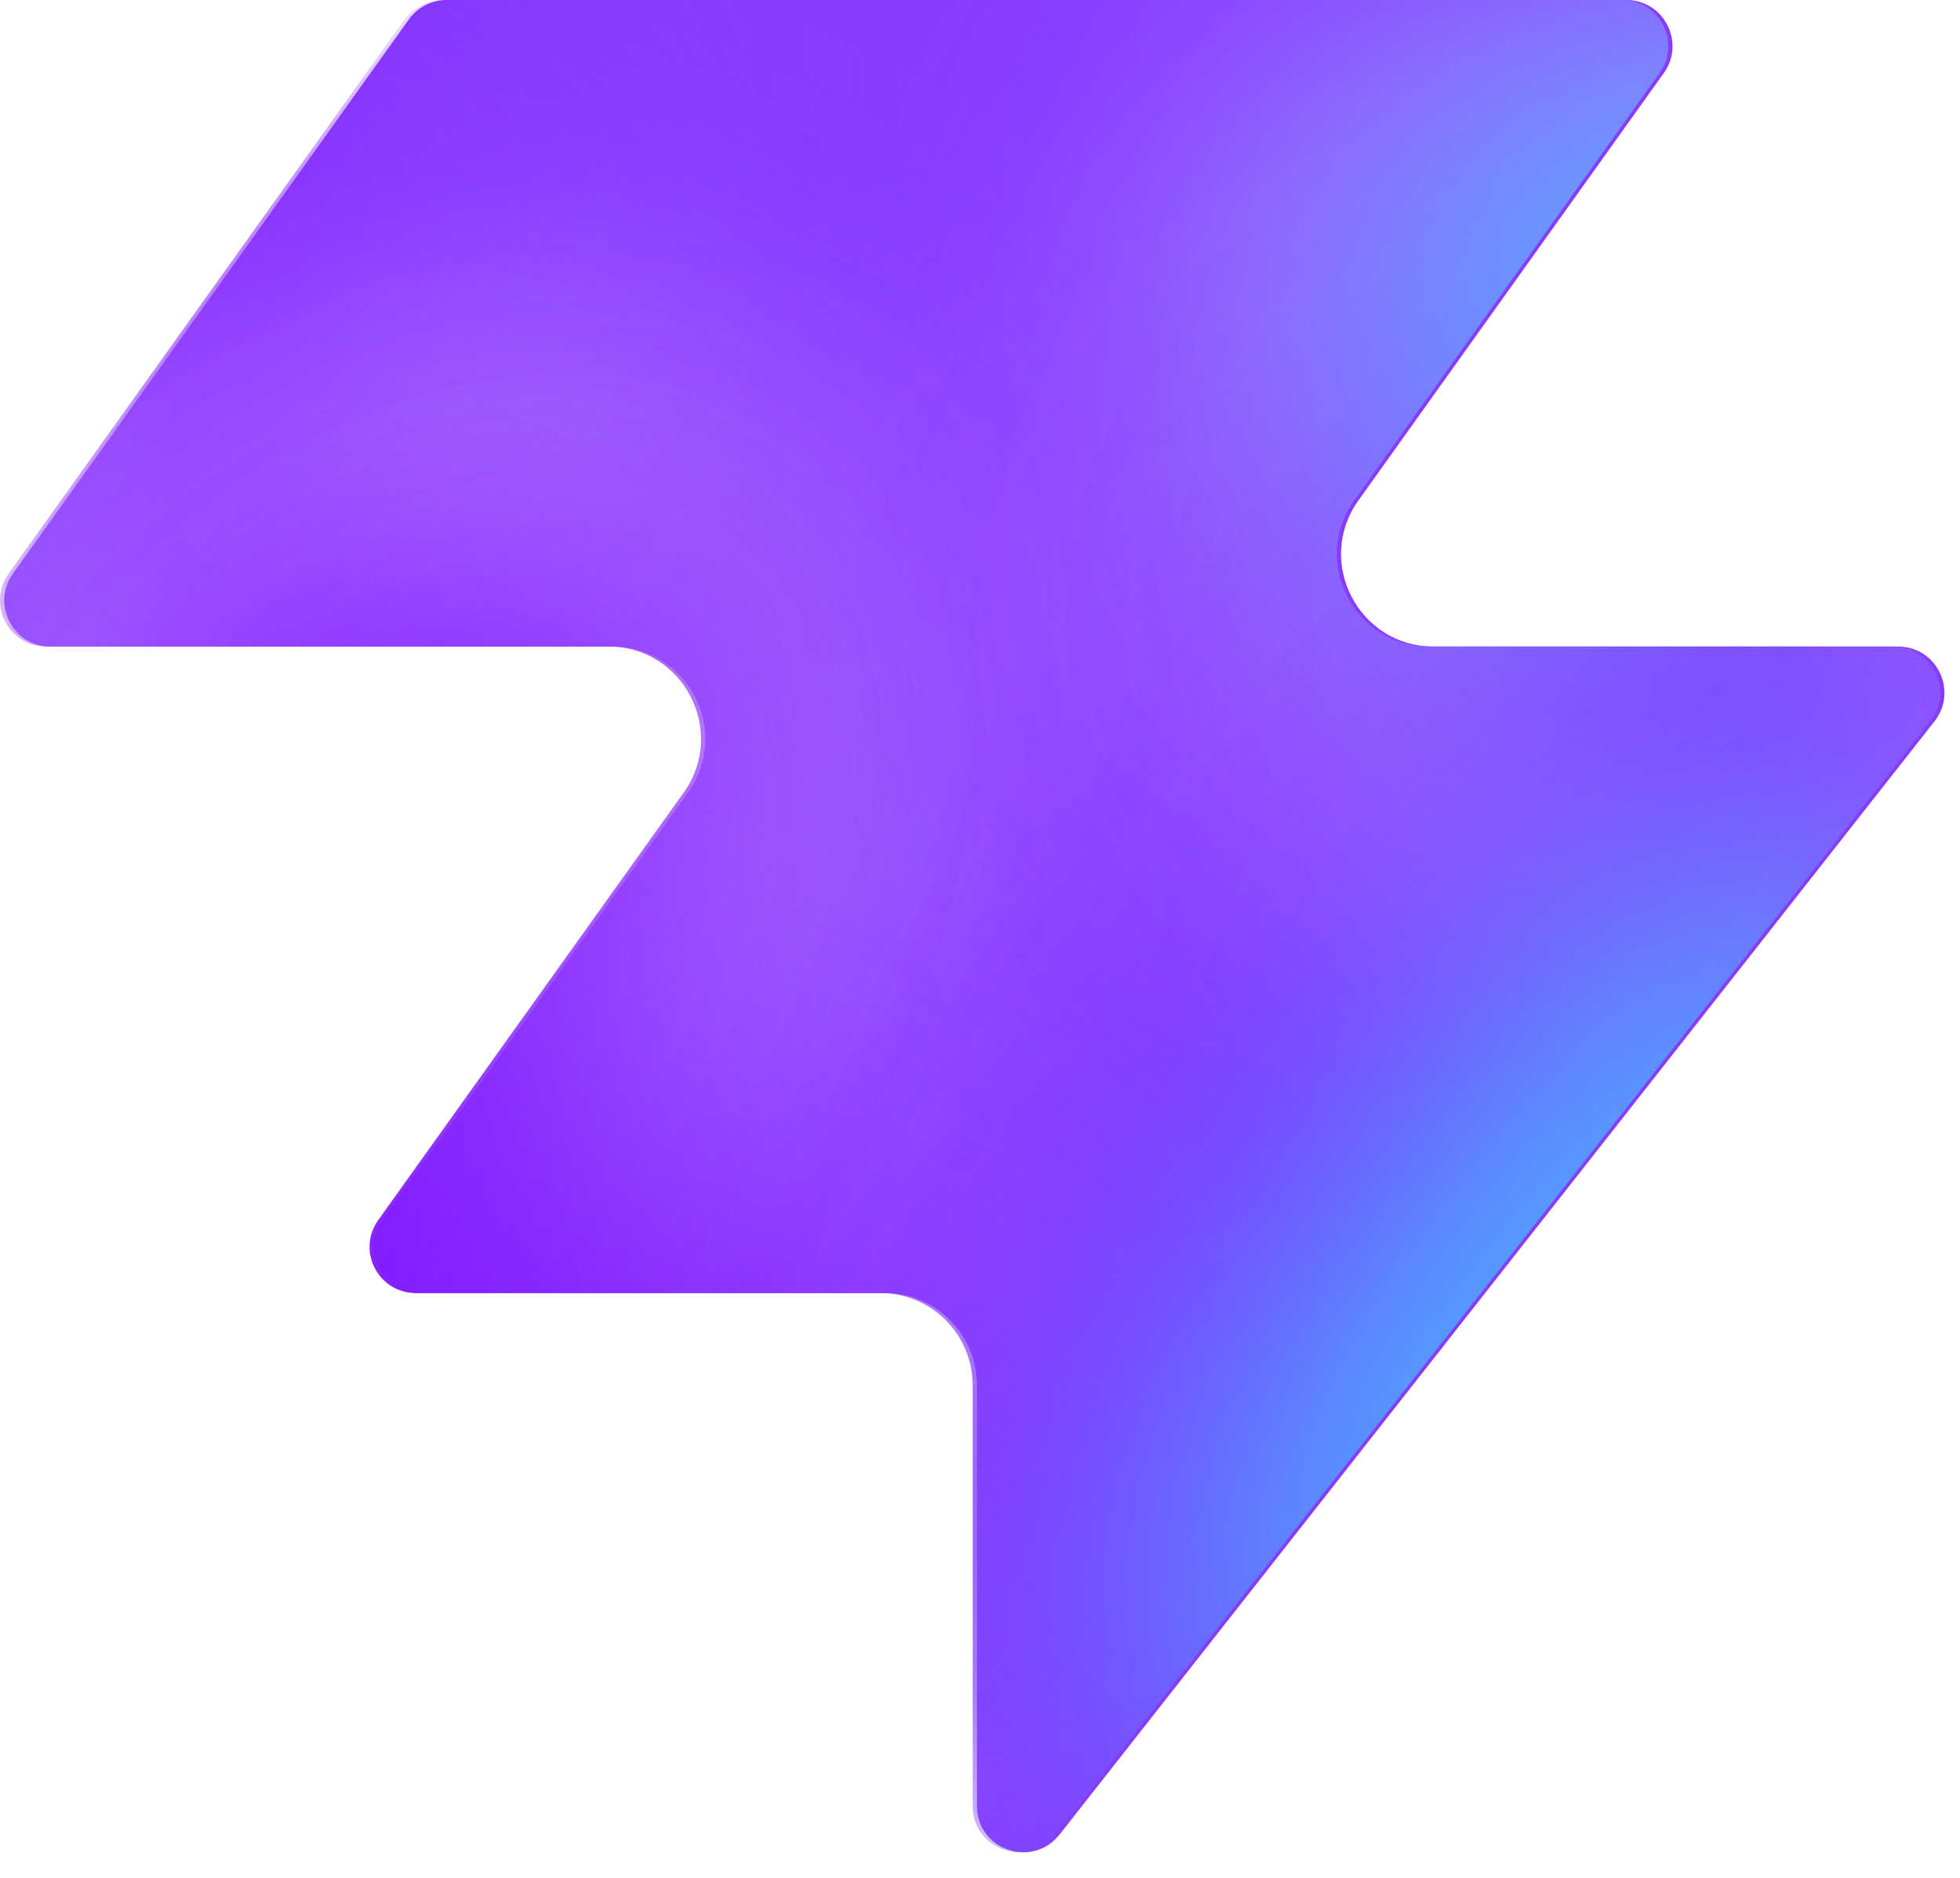
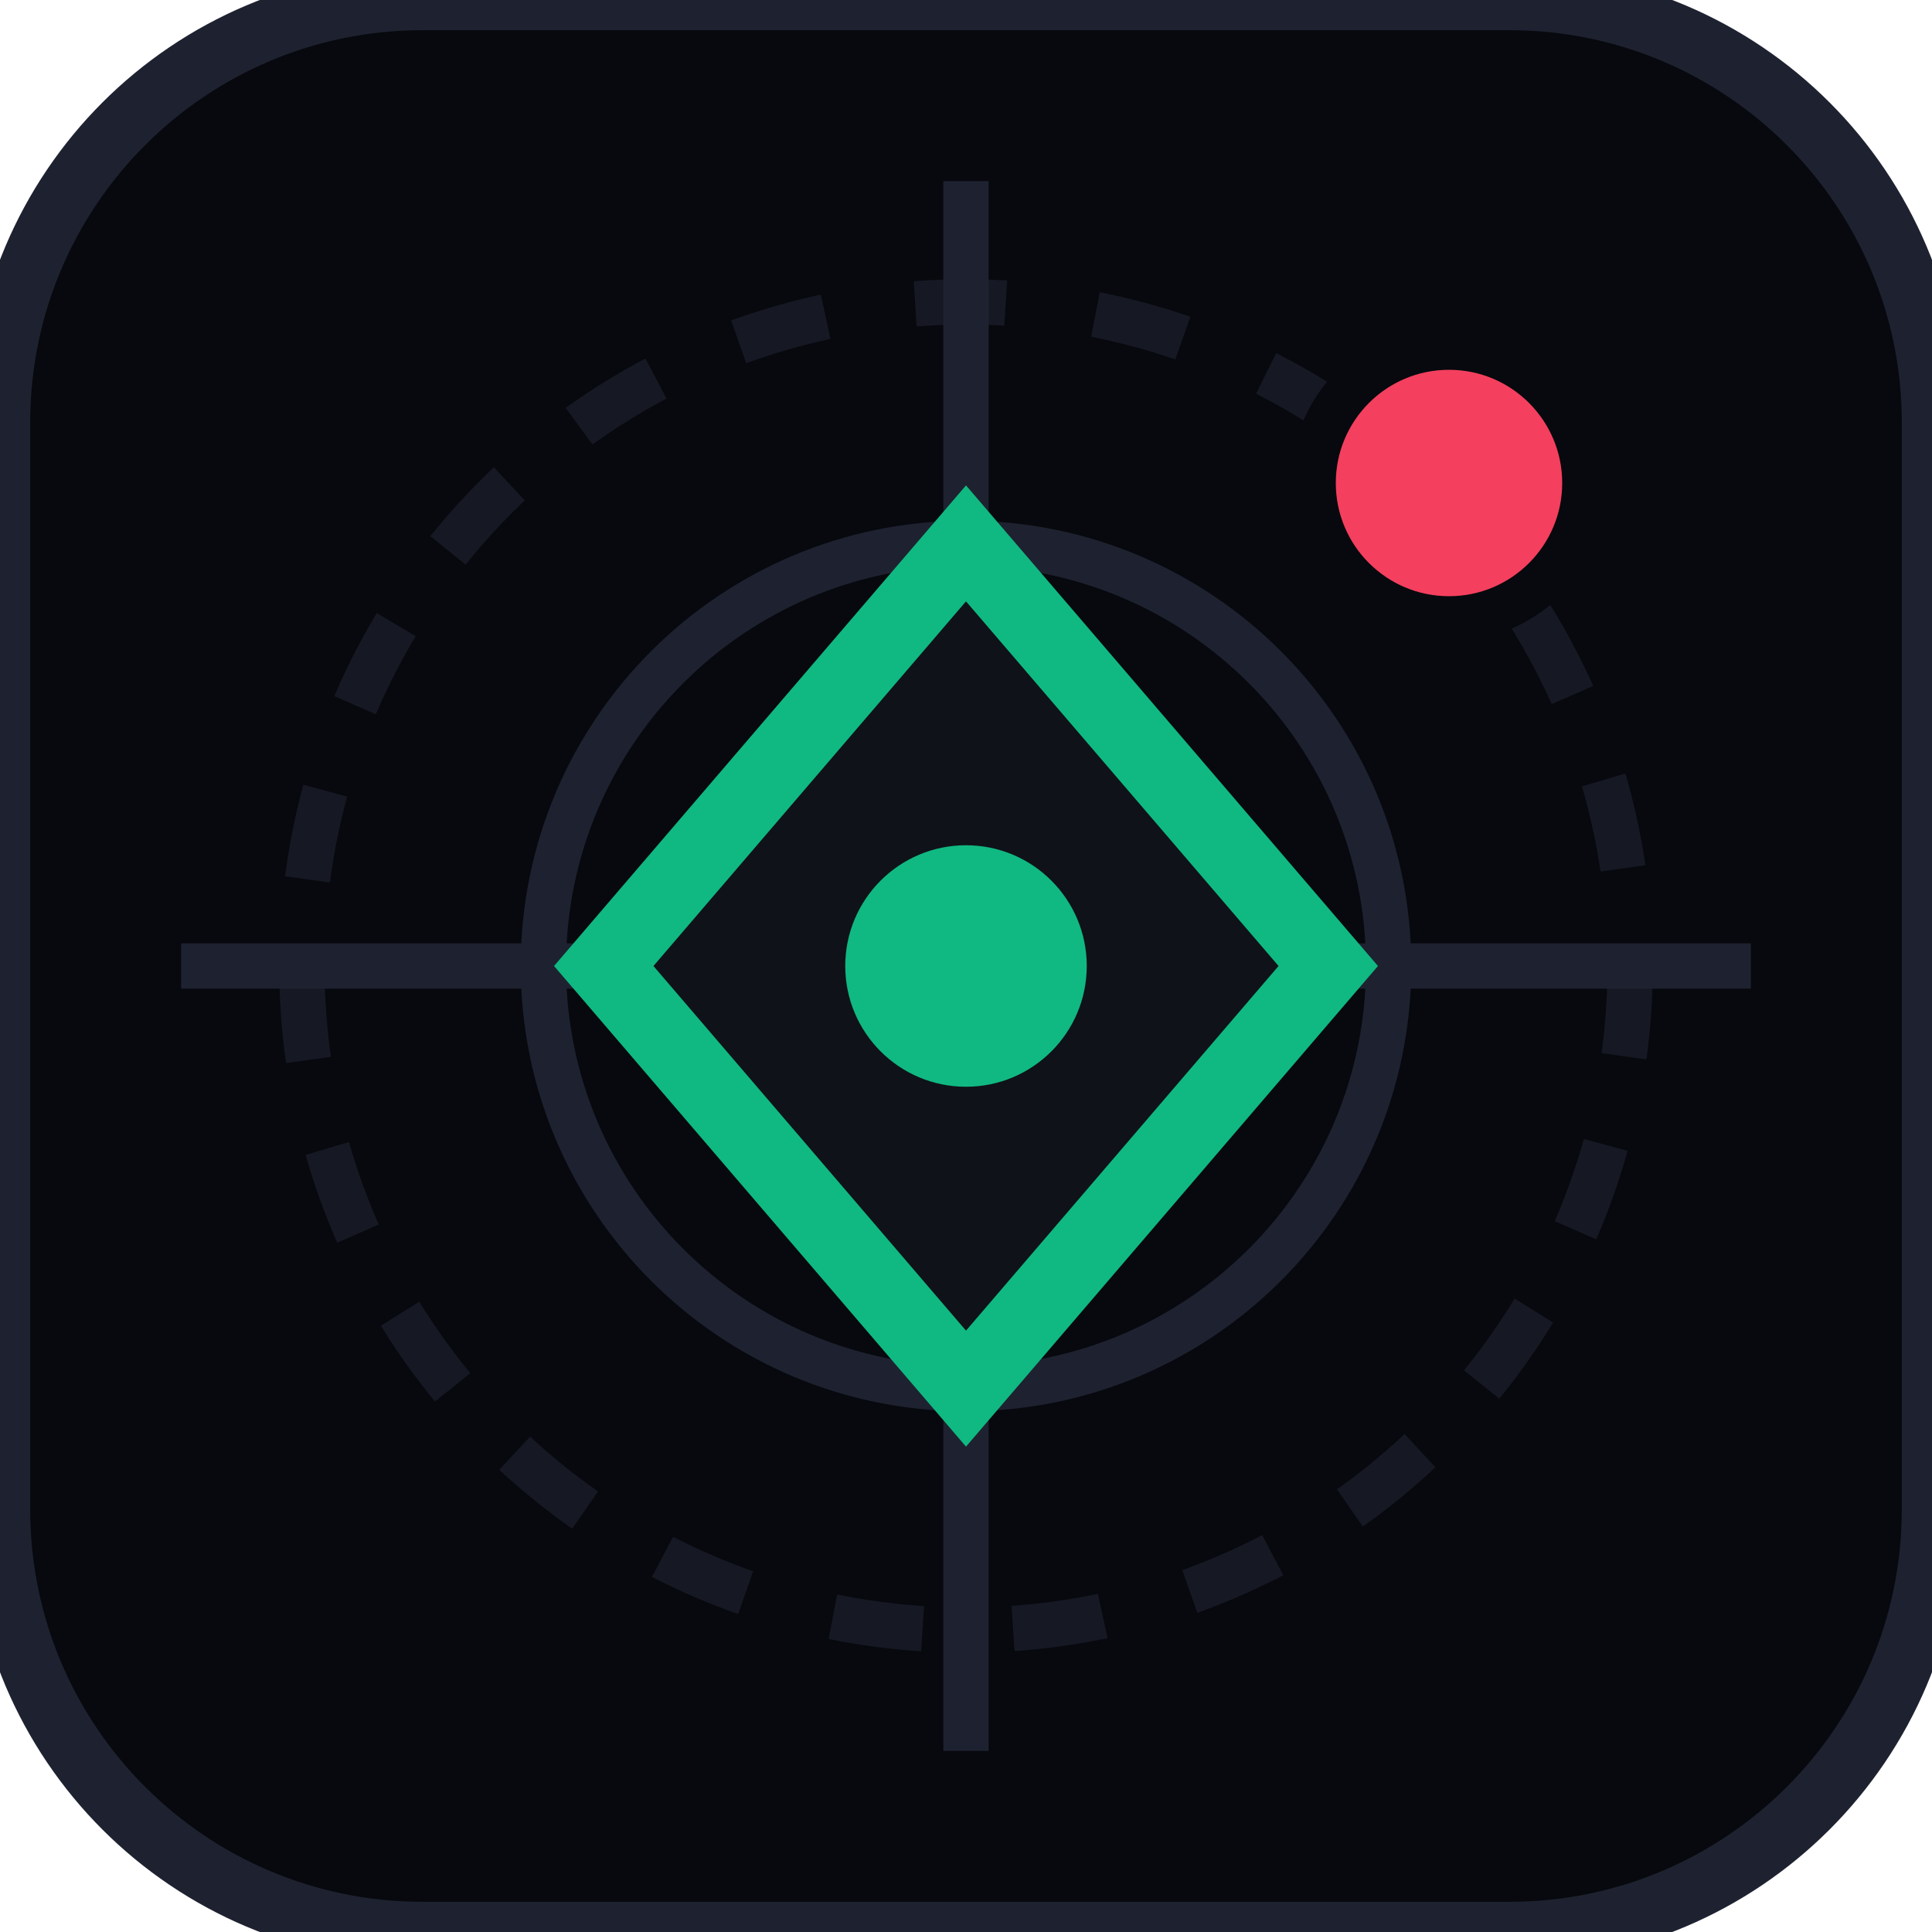
- <svg xmlns="http://www.w3.org/2000/svg" width="48" height="46" fill="none" viewBox="0 0 48 46">
-   <path fill="#863bff" d="M25.946 44.938c-.664.845-2.021.375-2.021-.698V33.937a2.26 2.26 0 0 0-2.262-2.262H10.287c-.92 0-1.456-1.04-.92-1.788l7.48-10.471c1.07-1.497 0-3.578-1.842-3.578H1.237c-.92 0-1.456-1.04-.92-1.788L10.013.474c.214-.297.556-.474.92-.474h28.894c.92 0 1.456 1.04.92 1.788l-7.48 10.471c-1.07 1.498 0 3.579 1.842 3.579h11.377c.943 0 1.473 1.088.89 1.83L25.947 44.94z" style="fill:#863bff;fill:color(display-p3 .525 .23 1);fill-opacity:1" />
-   <mask id="a" width="48" height="46" x="0" y="0" maskUnits="userSpaceOnUse" style="mask-type:alpha">
-     <path fill="#000" d="M25.842 44.938c-.664.844-2.021.375-2.021-.698V33.937a2.26 2.26 0 0 0-2.262-2.262H10.183c-.92 0-1.456-1.04-.92-1.788l7.48-10.471c1.07-1.498 0-3.579-1.842-3.579H1.133c-.92 0-1.456-1.04-.92-1.787L9.91.473c.214-.297.556-.474.92-.474h28.894c.92 0 1.456 1.04.92 1.788l-7.48 10.471c-1.07 1.498 0 3.578 1.842 3.578h11.377c.943 0 1.473 1.088.89 1.832L25.843 44.94z" style="fill:#000;fill-opacity:1" />
-   </mask>
-   <g mask="url(#a)">
-     <g filter="url(#b)">
-       <ellipse cx="5.508" cy="14.704" fill="#ede6ff" rx="5.508" ry="14.704" style="fill:#ede6ff;fill:color(display-p3 .927 .903 1);fill-opacity:1" transform="matrix(.00324 1 1 -.00324 -4.47 31.516)" />
-     </g>
-     <g filter="url(#c)">
-       <ellipse cx="10.399" cy="29.851" fill="#ede6ff" rx="10.399" ry="29.851" style="fill:#ede6ff;fill:color(display-p3 .927 .903 1);fill-opacity:1" transform="matrix(.00324 1 1 -.00324 -39.328 7.883)" />
-     </g>
-     <g filter="url(#d)">
-       <ellipse cx="5.508" cy="30.487" fill="#7e14ff" rx="5.508" ry="30.487" style="fill:#7e14ff;fill:color(display-p3 .492 .077 1);fill-opacity:1" transform="rotate(89.814 -25.913 -14.639)scale(1 -1)" />
-     </g>
-     <g filter="url(#e)">
-       <ellipse cx="5.508" cy="30.599" fill="#7e14ff" rx="5.508" ry="30.599" style="fill:#7e14ff;fill:color(display-p3 .492 .077 1);fill-opacity:1" transform="rotate(89.814 -32.644 -3.334)scale(1 -1)" />
-     </g>
-     <g filter="url(#f)">
-       <ellipse cx="5.508" cy="30.599" fill="#7e14ff" rx="5.508" ry="30.599" style="fill:#7e14ff;fill:color(display-p3 .492 .077 1);fill-opacity:1" transform="matrix(.00324 1 1 -.00324 -34.34 30.47)" />
-     </g>
-     <g filter="url(#g)">
-       <ellipse cx="14.072" cy="22.078" fill="#ede6ff" rx="14.072" ry="22.078" style="fill:#ede6ff;fill:color(display-p3 .927 .903 1);fill-opacity:1" transform="rotate(93.35 24.506 48.493)scale(-1 1)" />
-     </g>
-     <g filter="url(#h)">
-       <ellipse cx="3.47" cy="21.501" fill="#7e14ff" rx="3.47" ry="21.501" style="fill:#7e14ff;fill:color(display-p3 .492 .077 1);fill-opacity:1" transform="rotate(89.009 28.708 47.59)scale(-1 1)" />
-     </g>
-     <g filter="url(#i)">
-       <ellipse cx="3.47" cy="21.501" fill="#7e14ff" rx="3.47" ry="21.501" style="fill:#7e14ff;fill:color(display-p3 .492 .077 1);fill-opacity:1" transform="rotate(89.009 28.708 47.59)scale(-1 1)" />
-     </g>
-     <g filter="url(#j)">
-       <ellipse cx=".387" cy="8.972" fill="#7e14ff" rx="4.407" ry="29.108" style="fill:#7e14ff;fill:color(display-p3 .492 .077 1);fill-opacity:1" transform="rotate(39.51 .387 8.972)" />
-     </g>
-     <g filter="url(#k)">
-       <ellipse cx="47.523" cy="-6.092" fill="#7e14ff" rx="4.407" ry="29.108" style="fill:#7e14ff;fill:color(display-p3 .492 .077 1);fill-opacity:1" transform="rotate(37.892 47.523 -6.092)" />
-     </g>
-     <g filter="url(#l)">
-       <ellipse cx="41.412" cy="6.333" fill="#47bfff" rx="5.971" ry="9.665" style="fill:#47bfff;fill:color(display-p3 .28 .748 1);fill-opacity:1" transform="rotate(37.892 41.412 6.333)" />
-     </g>
-     <g filter="url(#m)">
-       <ellipse cx="-1.879" cy="38.332" fill="#7e14ff" rx="4.407" ry="29.108" style="fill:#7e14ff;fill:color(display-p3 .492 .077 1);fill-opacity:1" transform="rotate(37.892 -1.88 38.332)" />
-     </g>
-     <g filter="url(#n)">
-       <ellipse cx="-1.879" cy="38.332" fill="#7e14ff" rx="4.407" ry="29.108" style="fill:#7e14ff;fill:color(display-p3 .492 .077 1);fill-opacity:1" transform="rotate(37.892 -1.88 38.332)" />
-     </g>
-     <g filter="url(#o)">
-       <ellipse cx="35.651" cy="29.907" fill="#7e14ff" rx="4.407" ry="29.108" style="fill:#7e14ff;fill:color(display-p3 .492 .077 1);fill-opacity:1" transform="rotate(37.892 35.651 29.907)" />
-     </g>
-     <g filter="url(#p)">
-       <ellipse cx="38.418" cy="32.4" fill="#47bfff" rx="5.971" ry="15.297" style="fill:#47bfff;fill:color(display-p3 .28 .748 1);fill-opacity:1" transform="rotate(37.892 38.418 32.4)" />
-     </g>
-   </g>
-   <defs>
-     <filter id="b" width="60.045" height="41.654" x="-19.77" y="16.149" color-interpolation-filters="sRGB" filterUnits="userSpaceOnUse">
-       <feFlood flood-opacity="0" result="BackgroundImageFix" />
-       <feBlend in="SourceGraphic" in2="BackgroundImageFix" result="shape" />
-       <feGaussianBlur result="effect1_foregroundBlur_2002_17158" stdDeviation="7.659" />
-     </filter>
-     <filter id="c" width="90.34" height="51.437" x="-54.613" y="-7.533" color-interpolation-filters="sRGB" filterUnits="userSpaceOnUse">
-       <feFlood flood-opacity="0" result="BackgroundImageFix" />
-       <feBlend in="SourceGraphic" in2="BackgroundImageFix" result="shape" />
-       <feGaussianBlur result="effect1_foregroundBlur_2002_17158" stdDeviation="7.659" />
-     </filter>
-     <filter id="d" width="79.355" height="29.4" x="-49.64" y="2.03" color-interpolation-filters="sRGB" filterUnits="userSpaceOnUse">
-       <feFlood flood-opacity="0" result="BackgroundImageFix" />
-       <feBlend in="SourceGraphic" in2="BackgroundImageFix" result="shape" />
-       <feGaussianBlur result="effect1_foregroundBlur_2002_17158" stdDeviation="4.596" />
-     </filter>
-     <filter id="e" width="79.579" height="29.4" x="-45.045" y="20.029" color-interpolation-filters="sRGB" filterUnits="userSpaceOnUse">
-       <feFlood flood-opacity="0" result="BackgroundImageFix" />
-       <feBlend in="SourceGraphic" in2="BackgroundImageFix" result="shape" />
-       <feGaussianBlur result="effect1_foregroundBlur_2002_17158" stdDeviation="4.596" />
-     </filter>
-     <filter id="f" width="79.579" height="29.4" x="-43.513" y="21.178" color-interpolation-filters="sRGB" filterUnits="userSpaceOnUse">
-       <feFlood flood-opacity="0" result="BackgroundImageFix" />
-       <feBlend in="SourceGraphic" in2="BackgroundImageFix" result="shape" />
-       <feGaussianBlur result="effect1_foregroundBlur_2002_17158" stdDeviation="4.596" />
-     </filter>
-     <filter id="g" width="74.749" height="58.852" x="15.756" y="-17.901" color-interpolation-filters="sRGB" filterUnits="userSpaceOnUse">
-       <feFlood flood-opacity="0" result="BackgroundImageFix" />
-       <feBlend in="SourceGraphic" in2="BackgroundImageFix" result="shape" />
-       <feGaussianBlur result="effect1_foregroundBlur_2002_17158" stdDeviation="7.659" />
-     </filter>
-     <filter id="h" width="61.377" height="25.362" x="23.548" y="2.284" color-interpolation-filters="sRGB" filterUnits="userSpaceOnUse">
-       <feFlood flood-opacity="0" result="BackgroundImageFix" />
-       <feBlend in="SourceGraphic" in2="BackgroundImageFix" result="shape" />
-       <feGaussianBlur result="effect1_foregroundBlur_2002_17158" stdDeviation="4.596" />
-     </filter>
-     <filter id="i" width="61.377" height="25.362" x="23.548" y="2.284" color-interpolation-filters="sRGB" filterUnits="userSpaceOnUse">
-       <feFlood flood-opacity="0" result="BackgroundImageFix" />
-       <feBlend in="SourceGraphic" in2="BackgroundImageFix" result="shape" />
-       <feGaussianBlur result="effect1_foregroundBlur_2002_17158" stdDeviation="4.596" />
-     </filter>
-     <filter id="j" width="56.045" height="63.649" x="-27.636" y="-22.853" color-interpolation-filters="sRGB" filterUnits="userSpaceOnUse">
-       <feFlood flood-opacity="0" result="BackgroundImageFix" />
-       <feBlend in="SourceGraphic" in2="BackgroundImageFix" result="shape" />
-       <feGaussianBlur result="effect1_foregroundBlur_2002_17158" stdDeviation="4.596" />
-     </filter>
-     <filter id="k" width="54.814" height="64.646" x="20.116" y="-38.415" color-interpolation-filters="sRGB" filterUnits="userSpaceOnUse">
-       <feFlood flood-opacity="0" result="BackgroundImageFix" />
-       <feBlend in="SourceGraphic" in2="BackgroundImageFix" result="shape" />
-       <feGaussianBlur result="effect1_foregroundBlur_2002_17158" stdDeviation="4.596" />
-     </filter>
-     <filter id="l" width="33.541" height="35.313" x="24.641" y="-11.323" color-interpolation-filters="sRGB" filterUnits="userSpaceOnUse">
-       <feFlood flood-opacity="0" result="BackgroundImageFix" />
-       <feBlend in="SourceGraphic" in2="BackgroundImageFix" result="shape" />
-       <feGaussianBlur result="effect1_foregroundBlur_2002_17158" stdDeviation="4.596" />
-     </filter>
-     <filter id="m" width="54.814" height="64.646" x="-29.286" y="6.009" color-interpolation-filters="sRGB" filterUnits="userSpaceOnUse">
-       <feFlood flood-opacity="0" result="BackgroundImageFix" />
-       <feBlend in="SourceGraphic" in2="BackgroundImageFix" result="shape" />
-       <feGaussianBlur result="effect1_foregroundBlur_2002_17158" stdDeviation="4.596" />
-     </filter>
-     <filter id="n" width="54.814" height="64.646" x="-29.286" y="6.009" color-interpolation-filters="sRGB" filterUnits="userSpaceOnUse">
-       <feFlood flood-opacity="0" result="BackgroundImageFix" />
-       <feBlend in="SourceGraphic" in2="BackgroundImageFix" result="shape" />
-       <feGaussianBlur result="effect1_foregroundBlur_2002_17158" stdDeviation="4.596" />
-     </filter>
-     <filter id="o" width="54.814" height="64.646" x="8.244" y="-2.416" color-interpolation-filters="sRGB" filterUnits="userSpaceOnUse">
-       <feFlood flood-opacity="0" result="BackgroundImageFix" />
-       <feBlend in="SourceGraphic" in2="BackgroundImageFix" result="shape" />
-       <feGaussianBlur result="effect1_foregroundBlur_2002_17158" stdDeviation="4.596" />
-     </filter>
-     <filter id="p" width="39.409" height="43.623" x="18.713" y="10.588" color-interpolation-filters="sRGB" filterUnits="userSpaceOnUse">
-       <feFlood flood-opacity="0" result="BackgroundImageFix" />
-       <feBlend in="SourceGraphic" in2="BackgroundImageFix" result="shape" />
-       <feGaussianBlur result="effect1_foregroundBlur_2002_17158" stdDeviation="4.596" />
-     </filter>
-   </defs>
+ <svg xmlns="http://www.w3.org/2000/svg" viewBox="0 0 64 64" width="64" height="64" fill="none">
+   <rect width="64" height="64" rx="14" fill="#07090e" stroke="#1e2230" stroke-width="2" />
+   <circle cx="32" cy="32" r="22" stroke="#161924" stroke-width="1.5" stroke-dasharray="3 3" />
+   <circle cx="32" cy="32" r="14" stroke="#1e2230" stroke-width="1.5" />
+   <line x1="32" y1="6" x2="32" y2="58" stroke="#1e2230" stroke-width="1.5" />
+   <line x1="6" y1="32" x2="58" y2="32" stroke="#1e2230" stroke-width="1.5" />
+   <circle cx="32" cy="32" r="9" fill="#10b981" fill-opacity="0.25" />
+   <polygon points="32,18 44,32 32,46 20,32" fill="#0f1219" stroke="#10b981" stroke-width="2.5" />
+   <circle cx="32" cy="32" r="4" fill="#10b981" />
+   <circle cx="48" cy="16" r="4.5" fill="#f43f5e" stroke="#07090e" stroke-width="1.5" />
</svg>
